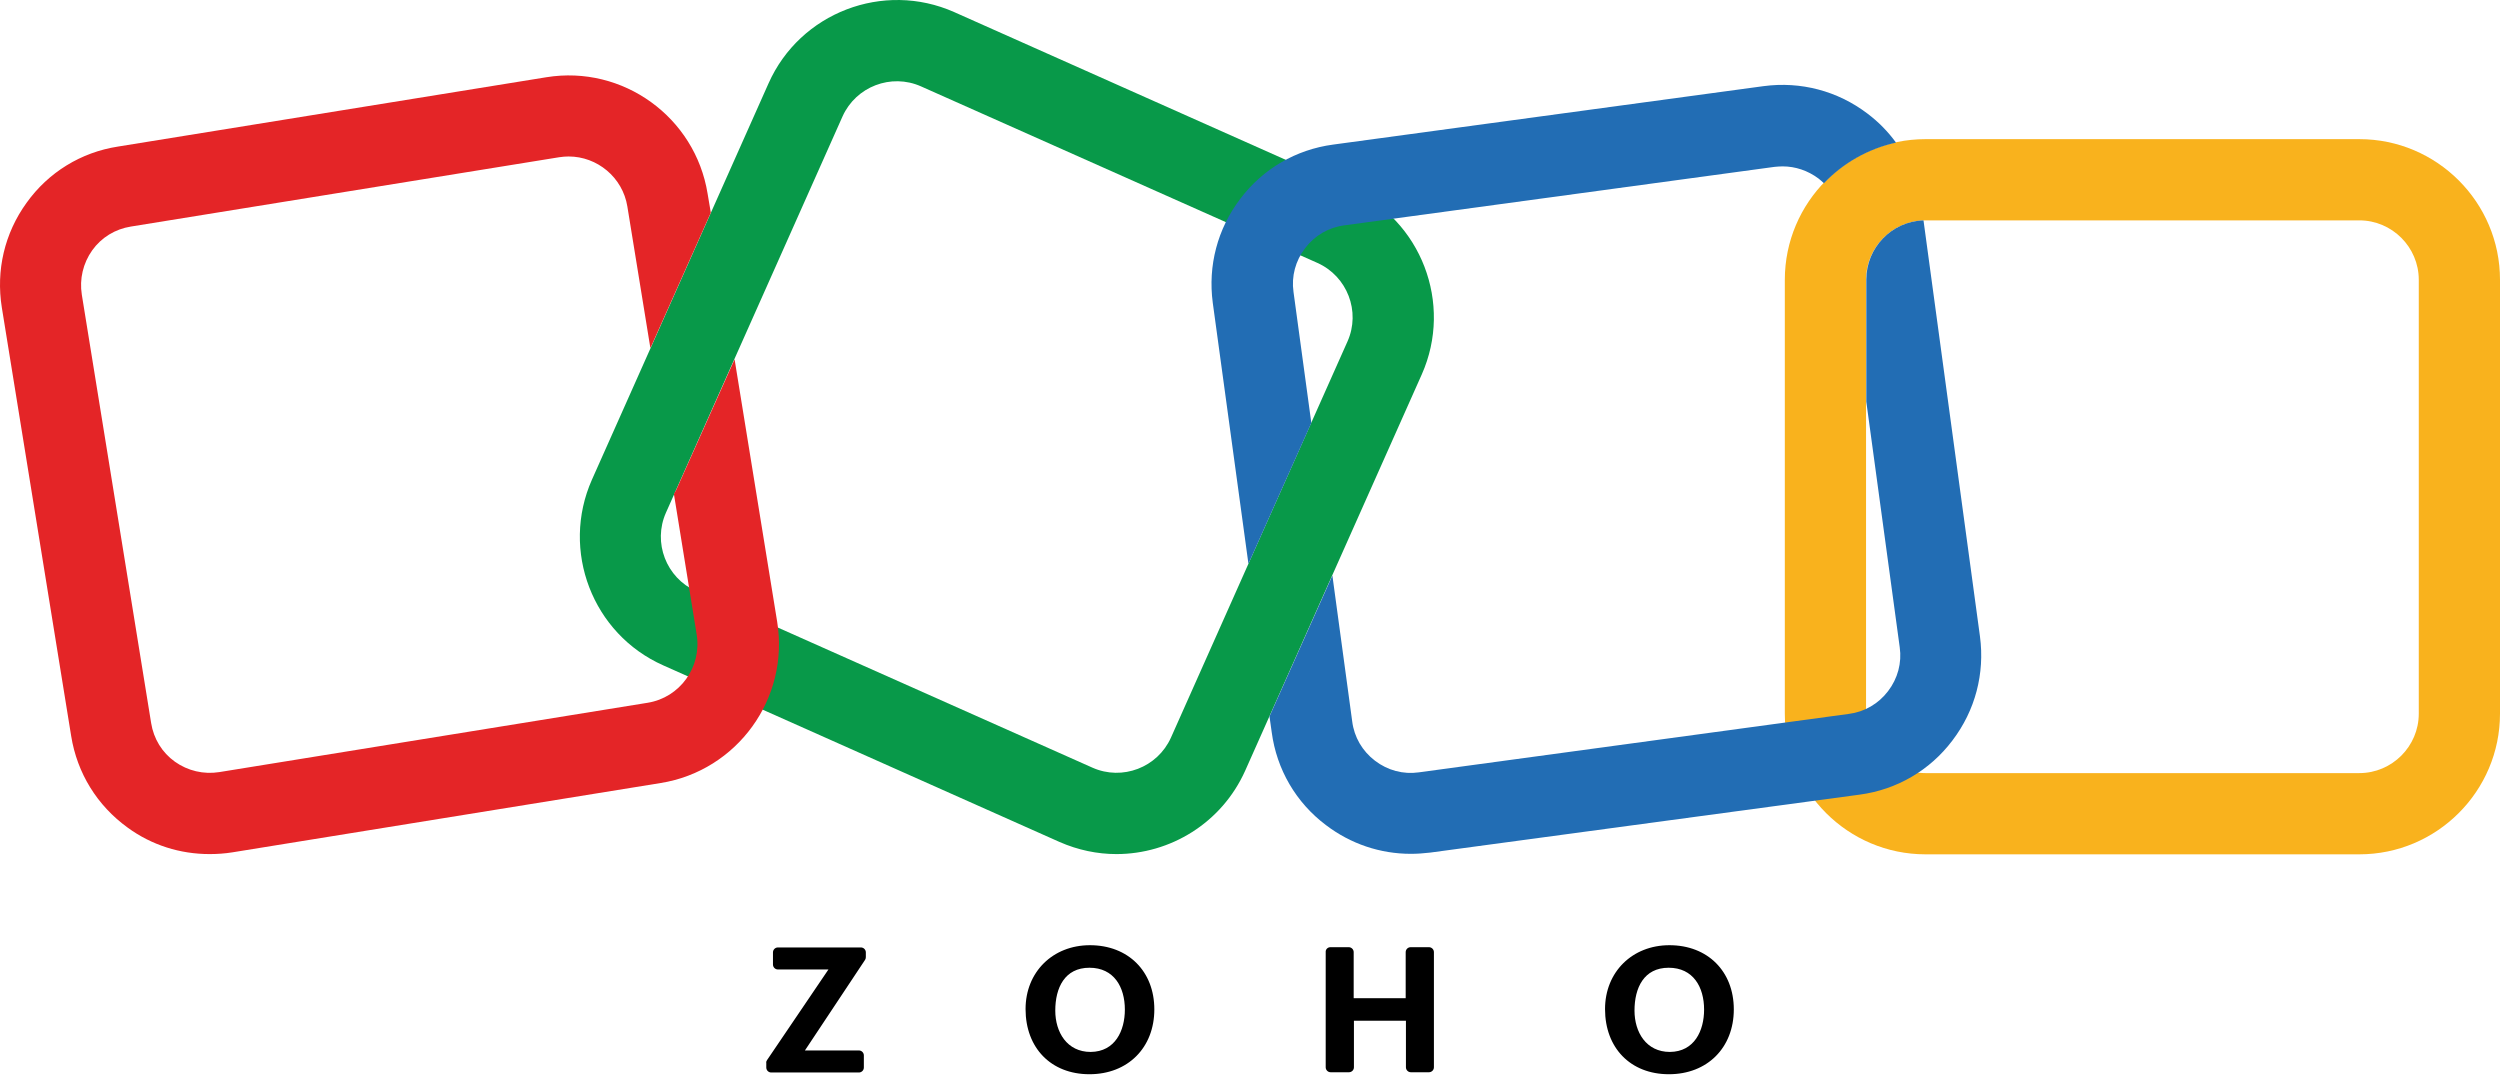
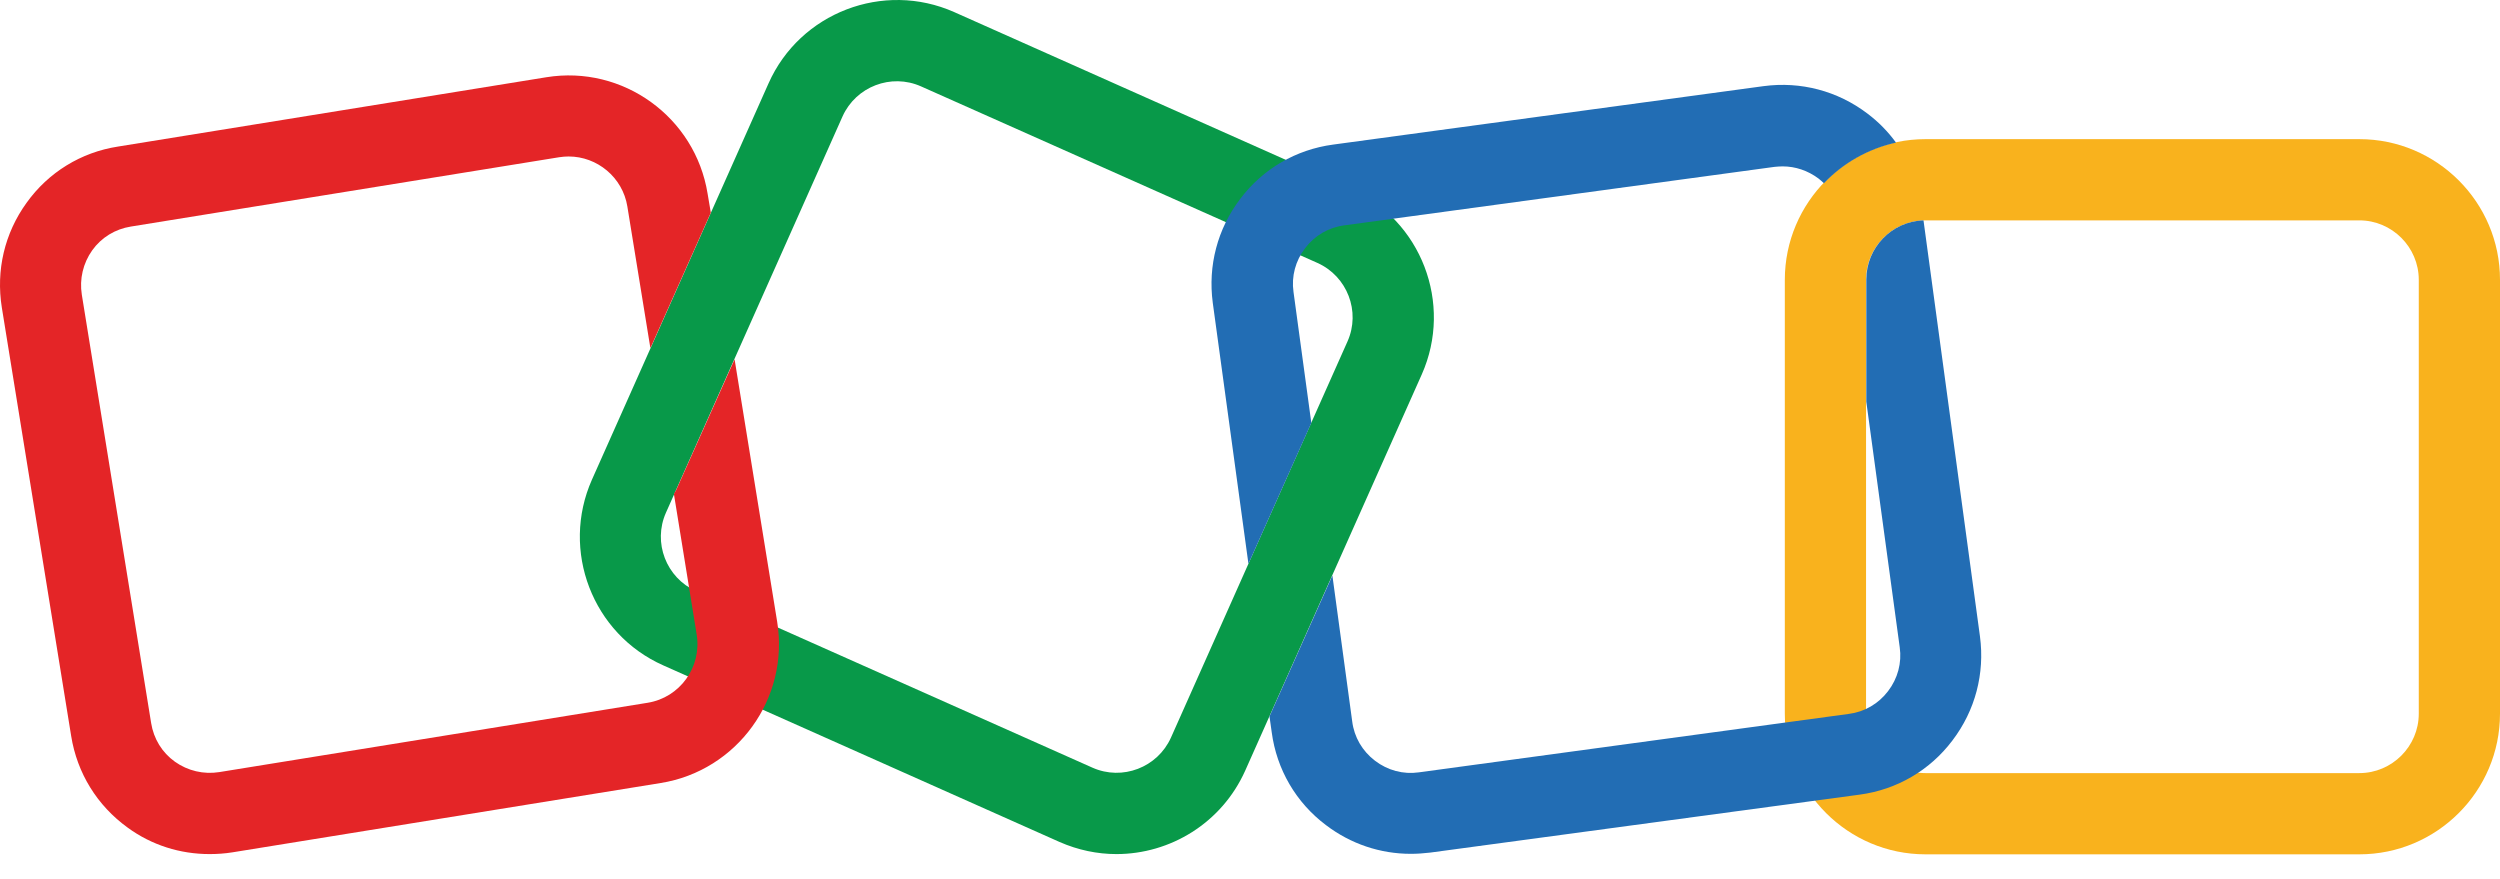
- <svg xmlns="http://www.w3.org/2000/svg" width="512px" height="220px" viewBox="0 0 512 220" version="1.1" preserveAspectRatio="xMidYMid">
+ <svg xmlns="http://www.w3.org/2000/svg" width="512px" height="180px" viewBox="0 0 512 180" version="1.1" preserveAspectRatio="xMidYMid">
  <g>
    <g>
      <path d="M228.648,174.915 C224.743,174.915 220.787,174.103 216.983,172.43 L216.983,172.43 L135.837,136.269 C121.332,129.828 114.79,112.737 121.231,98.232 L157.391,17.086 C163.832,2.581 180.924,-3.962 195.429,2.479 L276.575,38.64 C291.08,45.081 297.622,62.172 291.181,76.677 L255.02,157.823 C250.202,168.575 239.653,174.915 228.648,174.915 Z M223.728,157.215 C229.865,159.953 237.067,157.164 239.805,151.078 L275.966,69.932 C278.705,63.795 275.915,56.594 269.829,53.855 L188.633,17.694 C182.496,14.955 175.294,17.745 172.556,23.831 L136.395,104.977 C133.656,111.114 136.445,118.315 142.531,121.054 L223.728,157.215 Z" fill="#089949" />
      <path d="M483.193,174.966 L394.338,174.966 C378.464,174.966 365.531,162.033 365.531,146.159 L365.531,57.304 C365.531,41.429 378.464,28.497 394.338,28.497 L483.193,28.497 C499.067,28.497 512,41.429 512,57.304 L512,146.159 C512,162.033 499.067,174.966 483.193,174.966 Z M394.338,45.132 C387.644,45.132 382.166,50.609 382.166,57.304 L382.166,146.159 C382.166,152.853 387.644,158.331 394.338,158.331 L483.193,158.331 C489.888,158.331 495.365,152.853 495.365,146.159 L495.365,57.304 C495.365,50.609 489.888,45.132 483.193,45.132 L394.338,45.132 Z" fill="#F9B21D" />
      <path d="M150.443,73.584 L138.474,100.362 C138.322,100.666 138.17,100.92 138.018,101.173 L142.684,129.98 C143.749,136.624 139.235,142.862 132.642,143.927 L44.902,158.128 C41.707,158.635 38.461,157.874 35.824,155.998 C33.187,154.121 31.463,151.281 30.955,148.086 L16.755,60.347 C16.248,57.151 17.008,53.906 18.885,51.268 C20.761,48.631 23.602,46.907 26.797,46.4 L114.536,32.199 C115.195,32.098 115.855,32.047 116.463,32.047 C122.296,32.047 127.519,36.307 128.483,42.292 L133.2,71.301 L145.574,43.559 L144.915,39.654 C142.379,23.983 127.57,13.282 111.899,15.818 L24.159,30.018 C16.603,31.185 9.908,35.293 5.445,41.531 C0.931,47.769 -0.844,55.376 0.374,62.984 L14.574,150.723 C15.791,158.331 19.899,164.974 26.137,169.488 C31.057,173.089 36.889,174.915 42.925,174.915 C44.446,174.915 46.018,174.813 47.59,174.56 L135.33,160.359 C151.001,157.823 161.702,143.014 159.166,127.343 L150.443,73.584 Z" fill="#E42527" />
      <g transform="translate(248.1171, 17.384)" fill="#226DB4">
        <path d="M7.563,98.091 L20.444,69.234 L16.793,42.405 C16.336,39.21 17.199,36.014 19.177,33.428 C21.155,30.841 23.995,29.168 27.24,28.762 L115.284,16.793 C115.842,16.742 116.4,16.691 116.958,16.691 C119.595,16.691 122.131,17.554 124.312,19.177 C124.717,19.481 125.072,19.836 125.427,20.14 C129.332,16.032 134.455,13.091 140.186,11.823 C138.563,9.591 136.636,7.613 134.353,5.889 C128.217,1.223 120.66,-0.755 113.053,0.259 L24.908,12.228 C17.3,13.243 10.504,17.199 5.889,23.335 C1.223,29.472 -0.755,37.029 0.259,44.636 L7.563,98.091 Z" />
        <path d="M157.379,112.951 L145.815,27.748 C139.324,27.951 134.1,33.326 134.1,39.869 L134.1,64.872 L140.947,115.183 C141.403,118.378 140.541,121.573 138.563,124.159 C136.585,126.746 133.745,128.42 130.499,128.825 L42.455,140.794 C39.26,141.251 36.065,140.389 33.479,138.411 C30.892,136.433 29.218,133.593 28.813,130.347 L24.755,100.475 L11.873,129.332 L12.33,132.578 C13.344,140.186 17.3,146.982 23.437,151.597 C28.508,155.451 34.544,157.48 40.832,157.48 C42.151,157.48 43.47,157.379 44.788,157.226 L132.73,145.359 C140.338,144.345 147.134,140.389 151.749,134.252 C156.415,128.115 158.393,120.559 157.379,112.951 Z" />
      </g>
    </g>
    <path d="M157.087,217.111 L169.665,198.549 L159.319,198.549 C158.761,198.549 158.304,198.092 158.304,197.534 L158.304,195.049 C158.304,194.491 158.761,194.035 159.319,194.035 L176.309,194.035 C176.866,194.035 177.323,194.491 177.323,195.049 L177.323,196.013 C177.323,196.216 177.272,196.419 177.171,196.571 L164.847,215.133 L175.903,215.133 C176.461,215.133 176.917,215.589 176.917,216.147 L176.917,218.632 C176.917,219.19 176.461,219.647 175.903,219.647 L157.949,219.647 C157.391,219.647 156.935,219.19 156.935,218.632 L156.935,217.719 C156.884,217.466 156.986,217.263 157.087,217.111 Z M210.035,206.663 C210.035,199.056 215.614,193.578 223.221,193.578 C231.082,193.578 236.407,198.954 236.407,206.714 C236.407,214.575 230.981,220.002 223.12,220.002 C215.208,220.002 210.035,214.575 210.035,206.663 Z M230.372,206.765 C230.372,202.149 228.141,198.194 223.12,198.194 C218.048,198.194 216.121,202.302 216.121,206.968 C216.121,211.38 218.505,215.437 223.373,215.437 C228.394,215.386 230.372,211.076 230.372,206.765 Z M272.467,193.984 L276.22,193.984 C276.778,193.984 277.234,194.441 277.234,194.998 L277.234,204.432 L287.884,204.432 L287.884,194.998 C287.884,194.441 288.341,193.984 288.899,193.984 L292.652,193.984 C293.21,193.984 293.666,194.441 293.666,194.998 L293.666,218.582 C293.666,219.139 293.21,219.596 292.652,219.596 L288.95,219.596 C288.392,219.596 287.935,219.139 287.935,218.582 L287.935,209.047 L277.285,209.047 L277.285,218.582 C277.285,219.139 276.828,219.596 276.27,219.596 L272.517,219.596 C271.96,219.596 271.503,219.139 271.503,218.582 L271.503,194.998 C271.452,194.441 271.909,193.984 272.467,193.984 Z M328.711,206.663 C328.711,199.056 334.29,193.578 341.897,193.578 C349.758,193.578 355.084,198.954 355.084,206.714 C355.084,214.575 349.657,220.002 341.796,220.002 C333.884,220.002 328.711,214.575 328.711,206.663 Z M348.998,206.765 C348.998,202.149 346.766,198.194 341.745,198.194 C336.674,198.194 334.746,202.302 334.746,206.968 C334.746,211.38 337.13,215.437 341.999,215.437 C347.02,215.386 348.998,211.076 348.998,206.765 Z" fill="#000000" />
  </g>
</svg>
